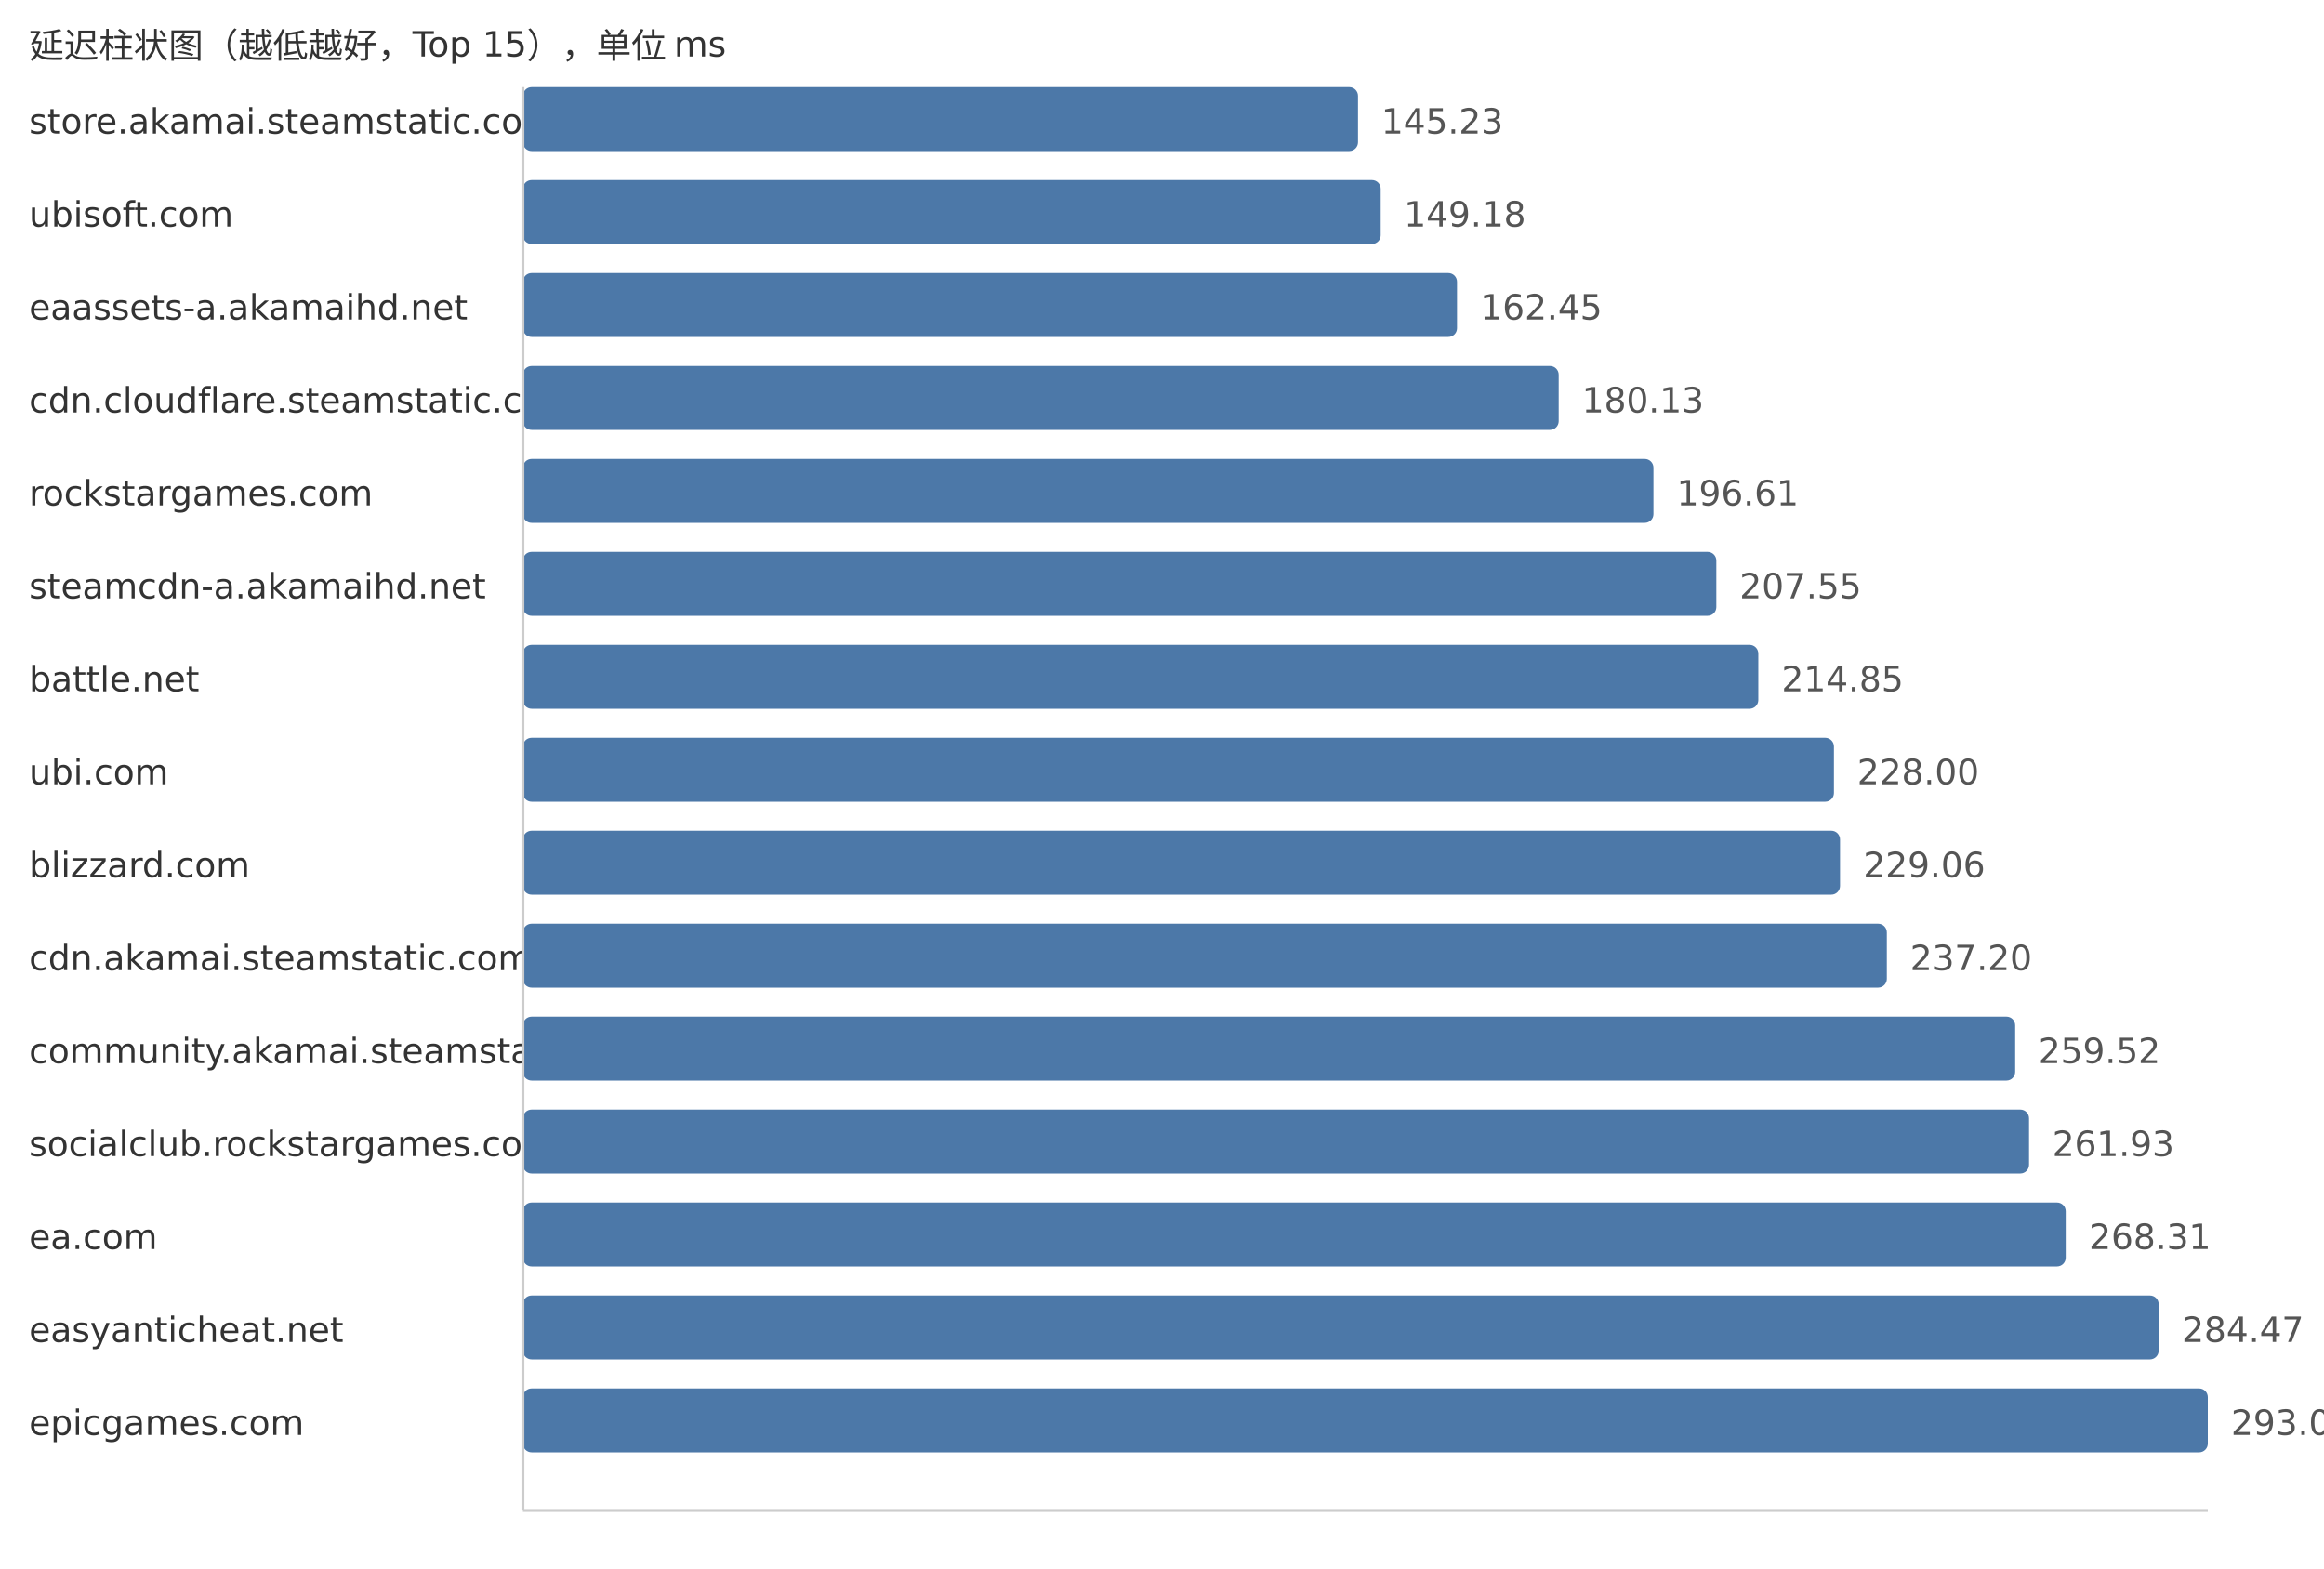
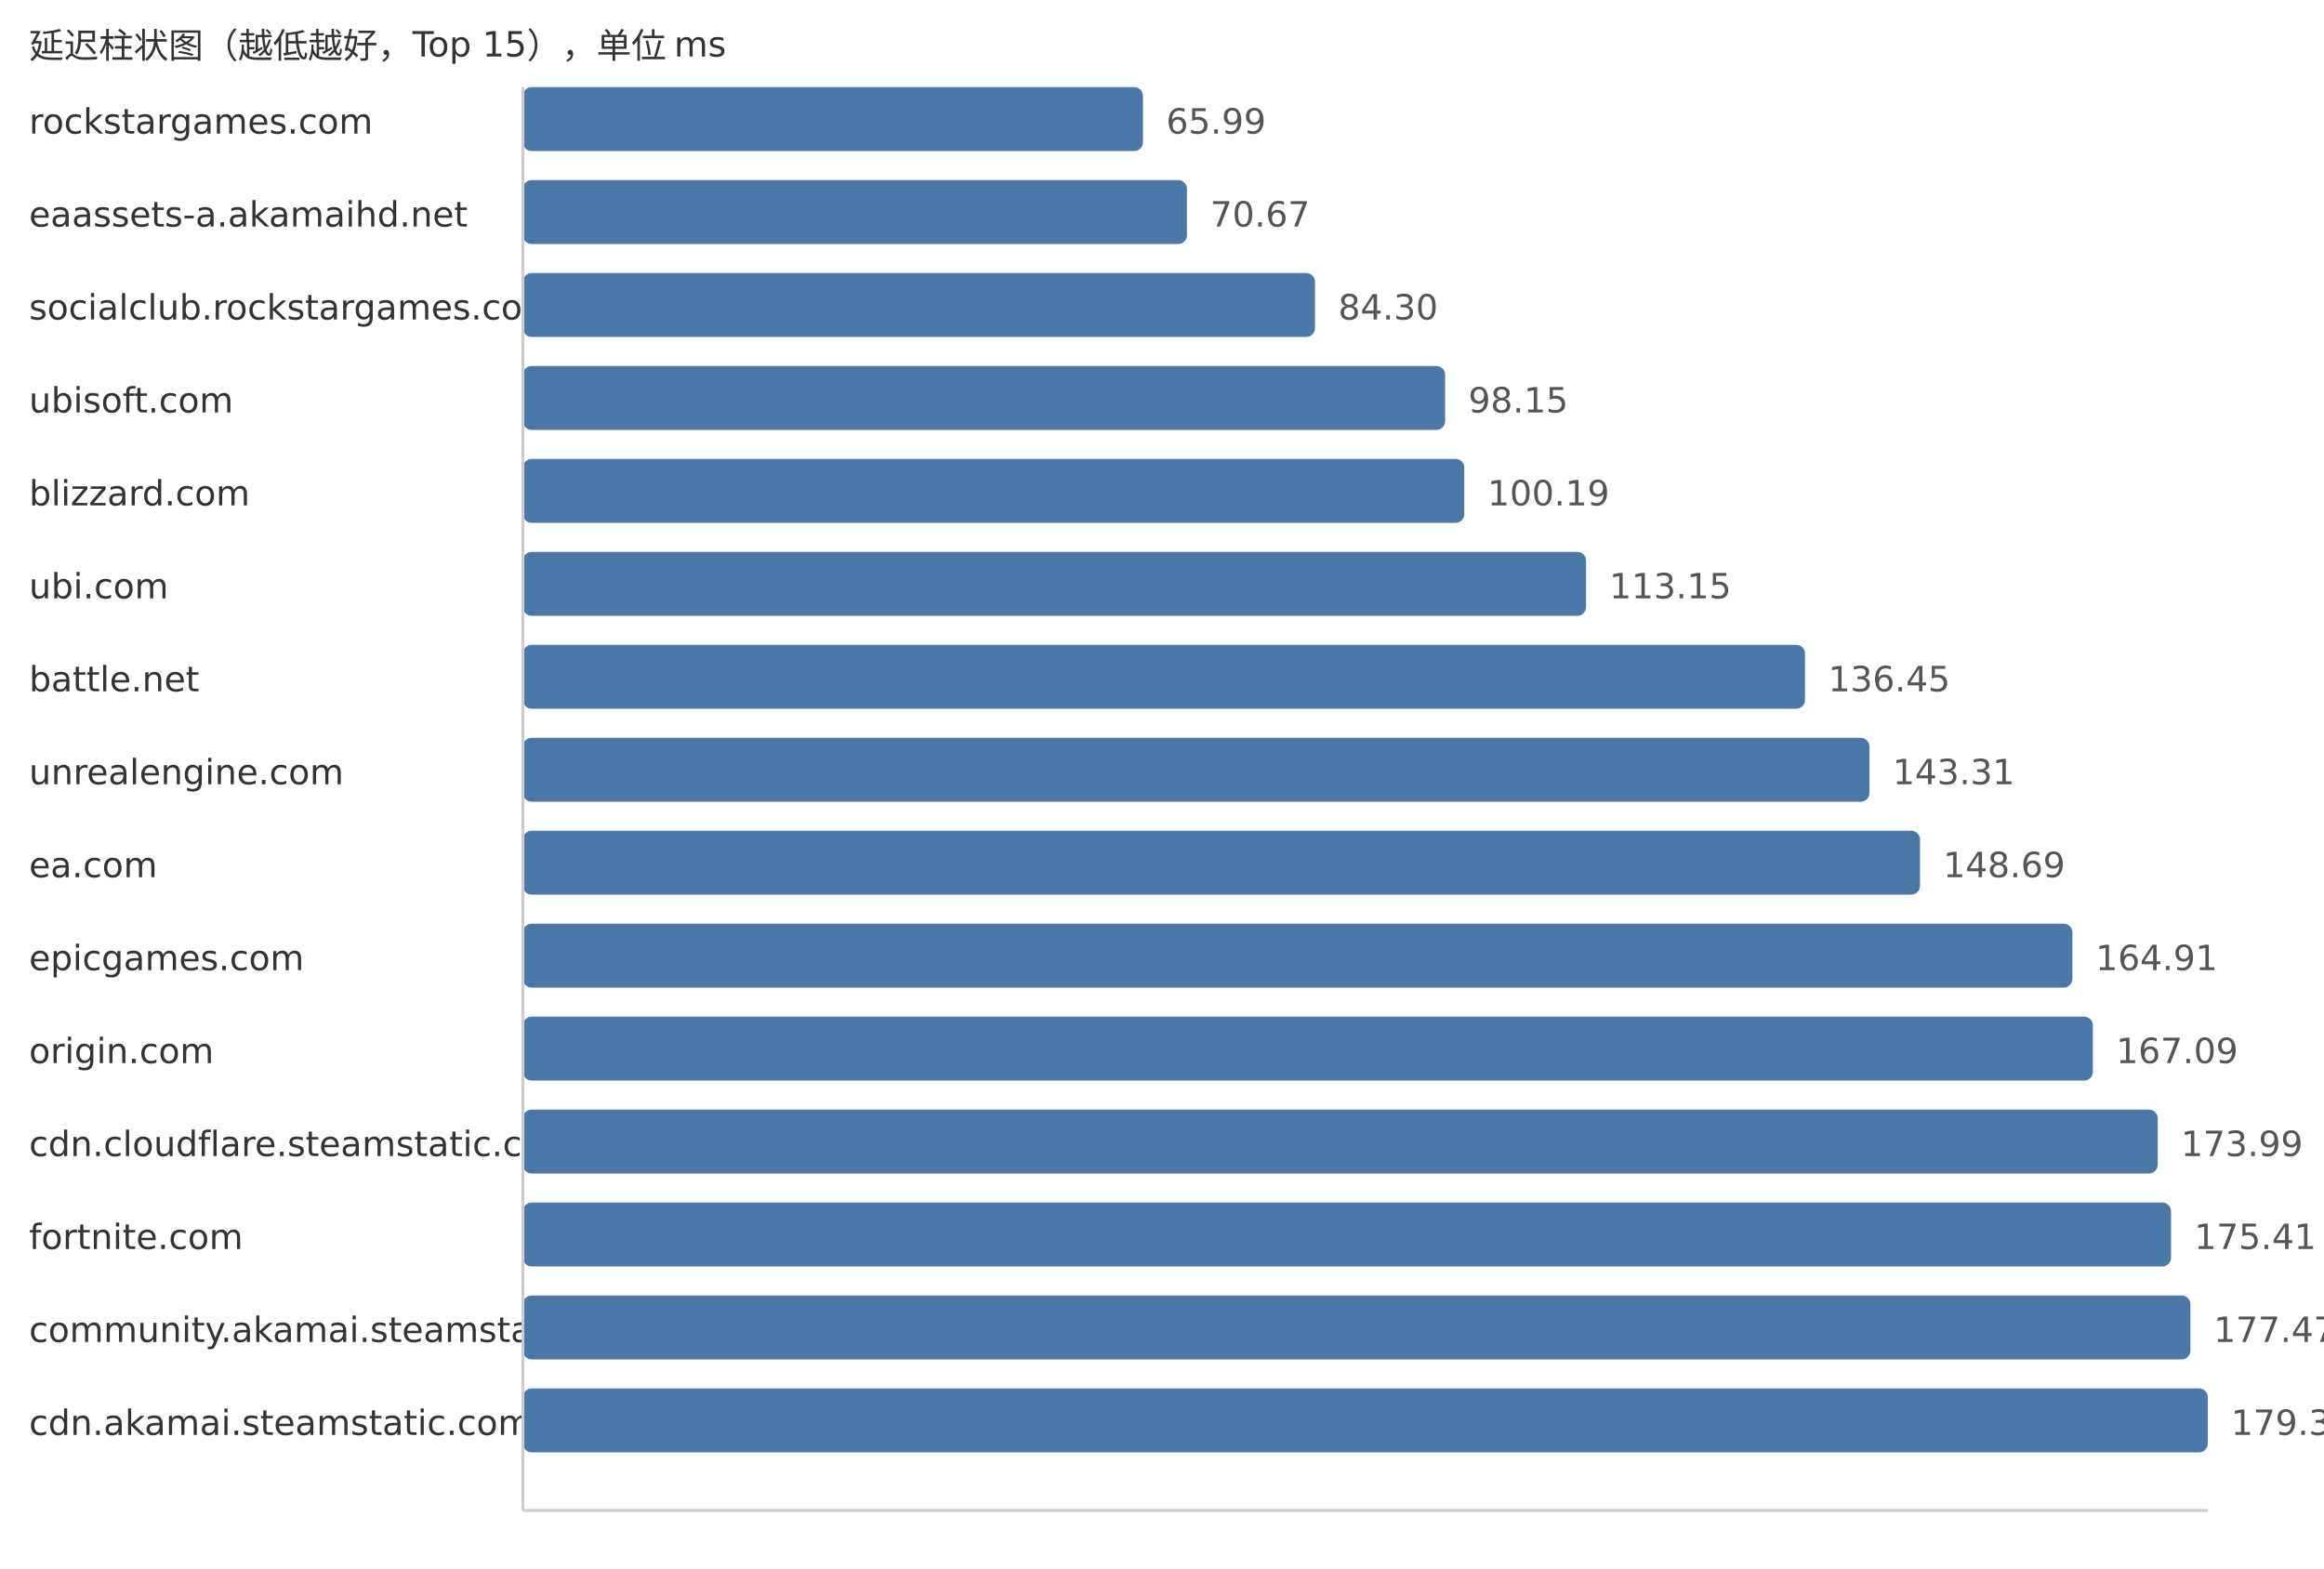
<svg xmlns="http://www.w3.org/2000/svg" width="800" height="540">
  <style> .label{font-family:DejaVu Sans,Verdana,Geneva,sans-serif;font-size:12px;fill:#333} .value{font-family:DejaVu Sans,Verdana,Geneva,sans-serif;font-size:12px;fill:#555} </style>
  <text x="10" y="20" class="label">延迟柱状图（越低越好，Top 15），单位 ms</text>
-   <text x="10" y="46" class="label">store.akamai.steamstatic.com</text>
-   <rect x="180" y="30" width="287.47" height="22" fill="#4c78a8" rx="3" />
-   <text x="475.47" y="46" class="value">145.23</text>
-   <text x="10" y="78" class="label">ubisoft.com</text>
-   <rect x="180" y="62" width="295.28" height="22" fill="#4c78a8" rx="3" />
-   <text x="483.28" y="78" class="value">149.18</text>
-   <text x="10" y="110" class="label">eaassets-a.akamaihd.net</text>
-   <rect x="180" y="94" width="321.55" height="22" fill="#4c78a8" rx="3" />
-   <text x="509.55" y="110" class="value">162.45</text>
-   <text x="10" y="142" class="label">cdn.cloudflare.steamstatic.com</text>
-   <rect x="180" y="126" width="356.55" height="22" fill="#4c78a8" rx="3" />
-   <text x="544.55" y="142" class="value">180.13</text>
-   <text x="10" y="174" class="label">rockstargames.com</text>
-   <rect x="180" y="158" width="389.17" height="22" fill="#4c78a8" rx="3" />
-   <text x="577.17" y="174" class="value">196.61</text>
-   <text x="10" y="206" class="label">steamcdn-a.akamaihd.net</text>
-   <rect x="180" y="190" width="410.82" height="22" fill="#4c78a8" rx="3" />
-   <text x="598.82" y="206" class="value">207.55</text>
+   <text x="10" y="46" class="label">rockstargames.com</text>
+   <rect x="180" y="30" width="213.44" height="22" fill="#4c78a8" rx="3" />
+   <text x="401.44" y="46" class="value">65.99</text>
+   <text x="10" y="78" class="label">eaassets-a.akamaihd.net</text>
+   <rect x="180" y="62" width="228.58" height="22" fill="#4c78a8" rx="3" />
+   <text x="416.58" y="78" class="value">70.67</text>
+   <text x="10" y="110" class="label">socialclub.rockstargames.com</text>
+   <rect x="180" y="94" width="272.66" height="22" fill="#4c78a8" rx="3" />
+   <text x="460.66" y="110" class="value">84.30</text>
+   <text x="10" y="142" class="label">ubisoft.com</text>
+   <rect x="180" y="126" width="317.46" height="22" fill="#4c78a8" rx="3" />
+   <text x="505.46" y="142" class="value">98.15</text>
+   <text x="10" y="174" class="label">blizzard.com</text>
+   <rect x="180" y="158" width="324.06" height="22" fill="#4c78a8" rx="3" />
+   <text x="512.06" y="174" class="value">100.19</text>
+   <text x="10" y="206" class="label">ubi.com</text>
+   <rect x="180" y="190" width="365.98" height="22" fill="#4c78a8" rx="3" />
+   <text x="553.98" y="206" class="value">113.15</text>
  <text x="10" y="238" class="label">battle.net</text>
-   <rect x="180" y="222" width="425.27" height="22" fill="#4c78a8" rx="3" />
-   <text x="613.27" y="238" class="value">214.85</text>
-   <text x="10" y="270" class="label">ubi.com</text>
-   <rect x="180" y="254" width="451.3" height="22" fill="#4c78a8" rx="3" />
-   <text x="639.3" y="270" class="value">228.00</text>
-   <text x="10" y="302" class="label">blizzard.com</text>
-   <rect x="180" y="286" width="453.4" height="22" fill="#4c78a8" rx="3" />
-   <text x="641.4" y="302" class="value">229.06</text>
-   <text x="10" y="334" class="label">cdn.akamai.steamstatic.com</text>
-   <rect x="180" y="318" width="469.51" height="22" fill="#4c78a8" rx="3" />
-   <text x="657.51" y="334" class="value">237.20</text>
-   <text x="10" y="366" class="label">community.akamai.steamstatic.com</text>
-   <rect x="180" y="350" width="513.69" height="22" fill="#4c78a8" rx="3" />
-   <text x="701.69" y="366" class="value">259.52</text>
-   <text x="10" y="398" class="label">socialclub.rockstargames.com</text>
-   <rect x="180" y="382" width="518.46" height="22" fill="#4c78a8" rx="3" />
-   <text x="706.46" y="398" class="value">261.93</text>
-   <text x="10" y="430" class="label">ea.com</text>
-   <rect x="180" y="414" width="531.09" height="22" fill="#4c78a8" rx="3" />
-   <text x="719.09" y="430" class="value">268.31</text>
-   <text x="10" y="462" class="label">easyanticheat.net</text>
-   <rect x="180" y="446" width="563.08" height="22" fill="#4c78a8" rx="3" />
-   <text x="751.08" y="462" class="value">284.47</text>
-   <text x="10" y="494" class="label">epicgames.com</text>
+   <rect x="180" y="222" width="441.34" height="22" fill="#4c78a8" rx="3" />
+   <text x="629.34" y="238" class="value">136.45</text>
+   <text x="10" y="270" class="label">unrealengine.com</text>
+   <rect x="180" y="254" width="463.53" height="22" fill="#4c78a8" rx="3" />
+   <text x="651.53" y="270" class="value">143.31</text>
+   <text x="10" y="302" class="label">ea.com</text>
+   <rect x="180" y="286" width="480.93" height="22" fill="#4c78a8" rx="3" />
+   <text x="668.93" y="302" class="value">148.69</text>
+   <text x="10" y="334" class="label">epicgames.com</text>
+   <rect x="180" y="318" width="533.39" height="22" fill="#4c78a8" rx="3" />
+   <text x="721.39" y="334" class="value">164.91</text>
+   <text x="10" y="366" class="label">origin.com</text>
+   <rect x="180" y="350" width="540.44" height="22" fill="#4c78a8" rx="3" />
+   <text x="728.44" y="366" class="value">167.09</text>
+   <text x="10" y="398" class="label">cdn.cloudflare.steamstatic.com</text>
+   <rect x="180" y="382" width="562.76" height="22" fill="#4c78a8" rx="3" />
+   <text x="750.76" y="398" class="value">173.99</text>
+   <text x="10" y="430" class="label">fortnite.com</text>
+   <rect x="180" y="414" width="567.35" height="22" fill="#4c78a8" rx="3" />
+   <text x="755.35" y="430" class="value">175.41</text>
+   <text x="10" y="462" class="label">community.akamai.steamstatic.com</text>
+   <rect x="180" y="446" width="574.02" height="22" fill="#4c78a8" rx="3" />
+   <text x="762.02" y="462" class="value">177.47</text>
+   <text x="10" y="494" class="label">cdn.akamai.steamstatic.com</text>
  <rect x="180" y="478" width="580.0" height="22" fill="#4c78a8" rx="3" />
-   <text x="768.0" y="494" class="value">293.02</text>
+   <text x="768.0" y="494" class="value">179.32</text>
  <line x1="180" y1="30" x2="180" y2="520" stroke="#ccc" />
  <line x1="180" y1="520" x2="760" y2="520" stroke="#ccc" />
</svg>
